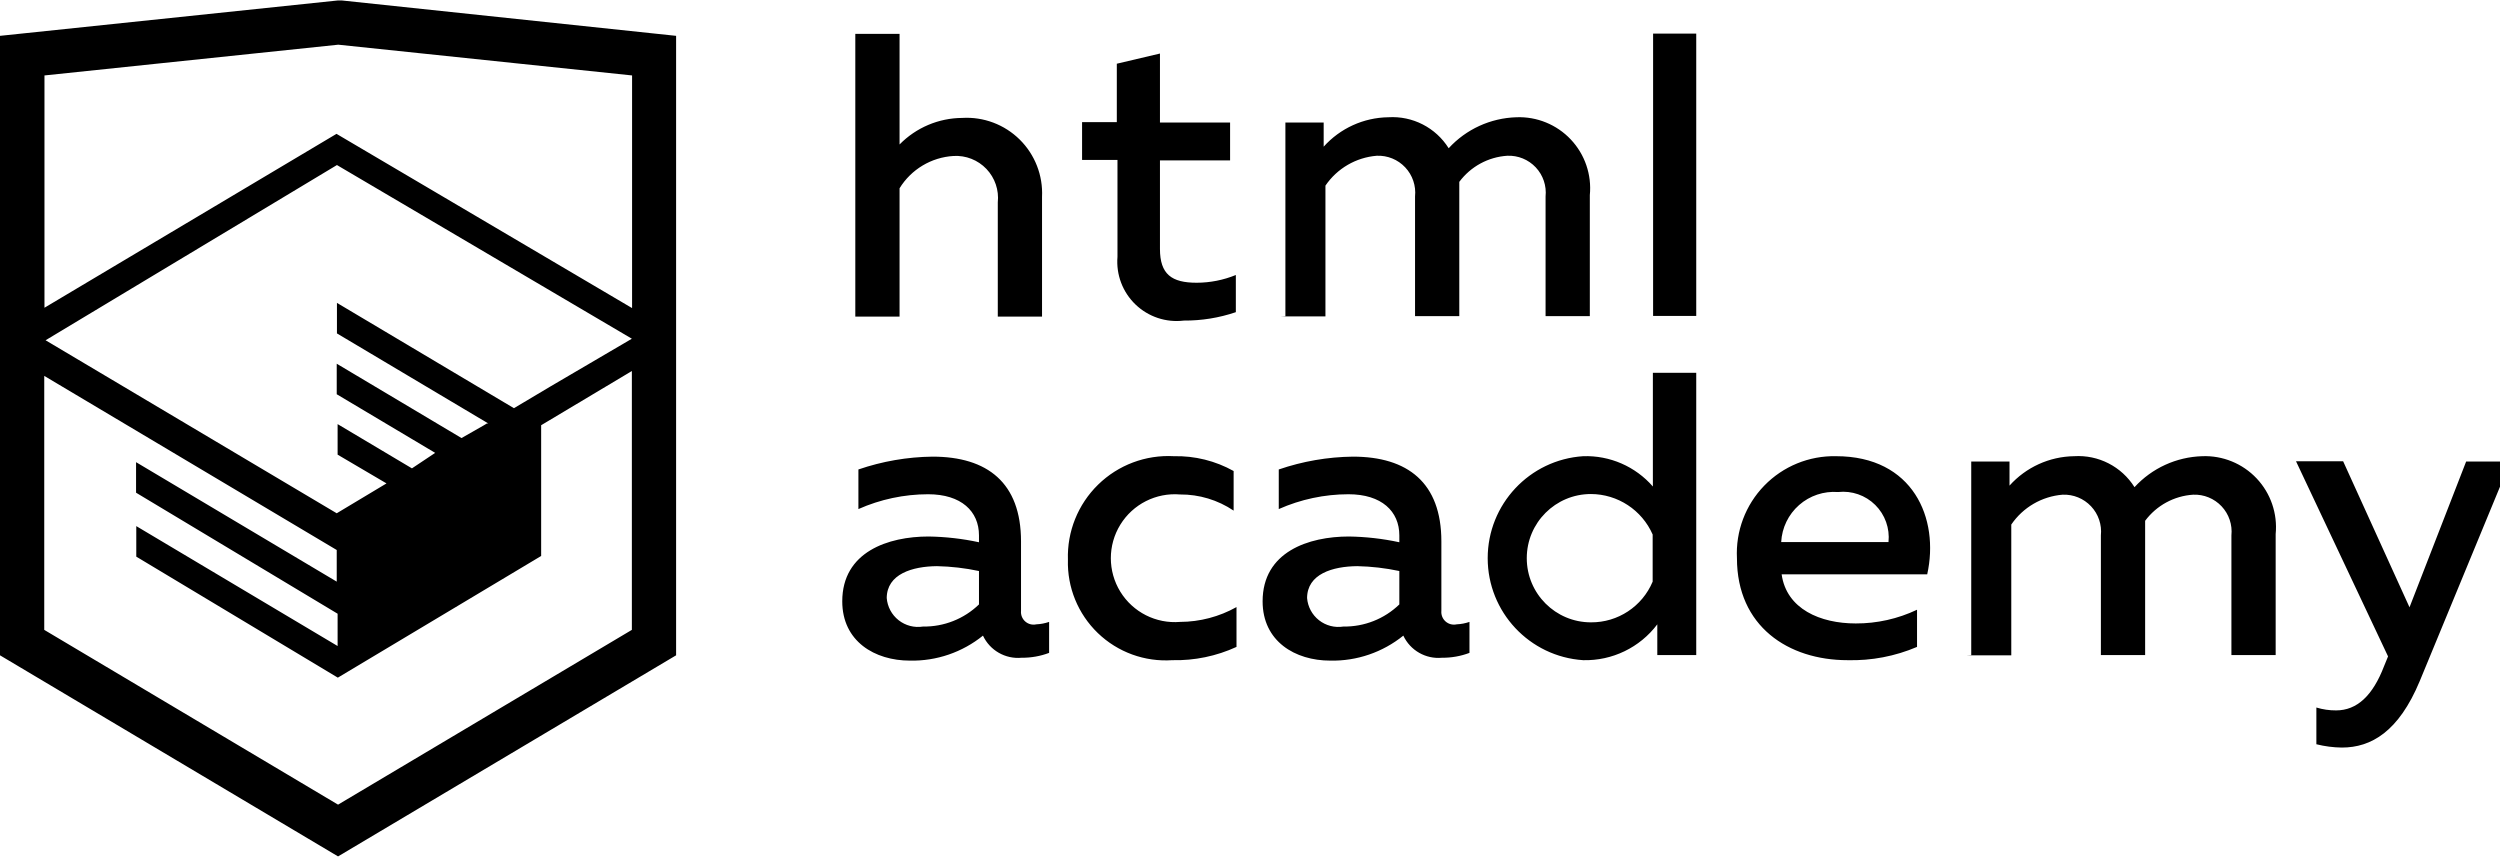
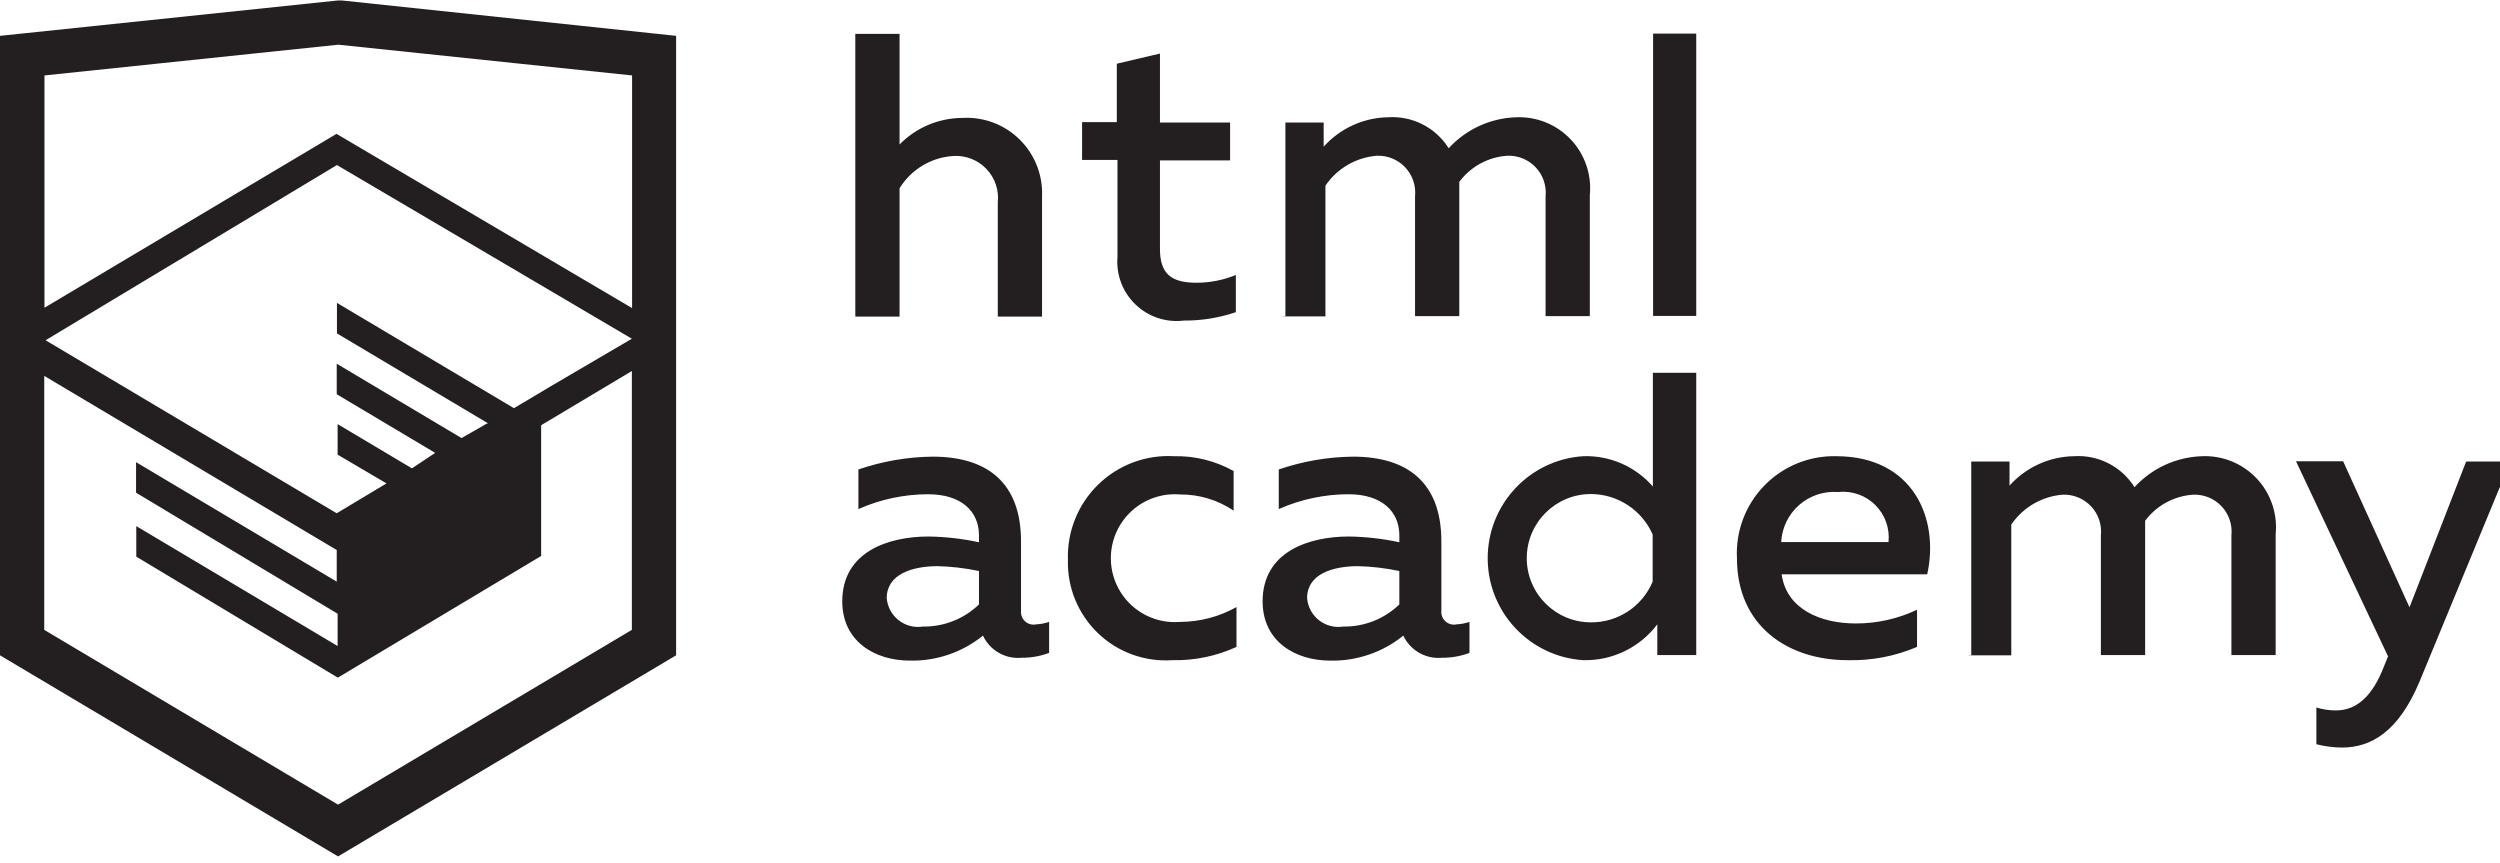
<svg xmlns="http://www.w3.org/2000/svg" data-name="Layer 1" viewBox="0 0 113 39">
-   <path fill="#000" d="M46.84 28.22a2.07 2.07 0 0 0 .58-.11v1.4a3.41 3.41 0 0 1-1.24.22 1.75 1.75 0 0 1-1.75-1 5.08 5.08 0 0 1-3.3 1.13c-1.59 0-3.06-.87-3.06-2.68 0-2.24 2.08-2.93 3.9-2.93a11.63 11.63 0 0 1 2.28.26v-.31c0-1.09-.8-1.86-2.3-1.86a7.79 7.79 0 0 0-3.15.67v-1.79a10.72 10.72 0 0 1 3.35-.58c2.48 0 4 1.18 4 3.83v3.14a.57.57 0 0 0 .69.61zm-6.76-1.19a1.42 1.42 0 0 0 1.64 1.29 3.56 3.56 0 0 0 2.53-1v-1.51a10.21 10.21 0 0 0-1.9-.22c-1.1.01-2.27.35-2.27 1.45zM53.06 20.62a5.29 5.29 0 0 1 2.7.67v1.79a4.28 4.28 0 0 0-2.42-.73 2.89 2.89 0 1 0 0 5.76 5.26 5.26 0 0 0 2.55-.67v1.8a6.58 6.58 0 0 1-2.9.6 4.42 4.42 0 0 1-4.72-4.54 4.54 4.54 0 0 1 4.79-4.68zM65.84 28.22a2.07 2.07 0 0 0 .58-.11v1.4a3.41 3.41 0 0 1-1.24.22 1.75 1.75 0 0 1-1.75-1 5.08 5.08 0 0 1-3.3 1.13c-1.59 0-3.06-.87-3.06-2.68 0-2.24 2.08-2.93 3.9-2.93a11.63 11.63 0 0 1 2.28.26v-.31c0-1.09-.8-1.86-2.3-1.86a7.79 7.79 0 0 0-3.15.67v-1.79a10.72 10.72 0 0 1 3.35-.58c2.48 0 4 1.18 4 3.83v3.14a.57.57 0 0 0 .69.61zm-6.76-1.19a1.42 1.42 0 0 0 1.64 1.29 3.56 3.56 0 0 0 2.53-1v-1.51a10.21 10.21 0 0 0-1.9-.22c-1.11.01-2.27.35-2.27 1.45zM76.67 16.85v12.76h-1.76v-1.39a4.07 4.07 0 0 1-3.35 1.62 4.62 4.62 0 0 1 0-9.22 4 4 0 0 1 3.15 1.37v-5.14h2zm-4.76 5.48a2.9 2.9 0 0 0 0 5.8 3 3 0 0 0 2.79-1.84v-2.13a3.06 3.06 0 0 0-2.79-1.83zM82.99 20.62c3.48 0 4.68 2.81 4.12 5.34h-6.58c.22 1.57 1.75 2.22 3.35 2.22a6.41 6.41 0 0 0 2.77-.62v1.68a7.5 7.5 0 0 1-3.14.6c-2.68 0-5-1.53-5-4.61a4.39 4.39 0 0 1 4.48-4.61zm.09 1.62a2.39 2.39 0 0 0-2.57 2.26h4.85a2.06 2.06 0 0 0-2.28-2.26zM89.1 29.61v-8.75h1.73v1.09a4 4 0 0 1 2.92-1.33 3 3 0 0 1 2.73 1.4 4.33 4.33 0 0 1 3.06-1.4 3.21 3.21 0 0 1 3.32 3.52v5.47h-2V24.2a1.67 1.67 0 0 0-1.73-1.84 2.94 2.94 0 0 0-2.17 1.18V29.61h-2V24.2a1.67 1.67 0 0 0-1.73-1.84 3.11 3.11 0 0 0-2.32 1.35v5.91h-2zM111.47 20.86h2l-4.1 9.93c-.95 2.28-2.19 3-3.52 3a5 5 0 0 1-1.15-.15v-1.66a3 3 0 0 0 .89.13c.95 0 1.66-.67 2.17-2l.18-.44-4.16-8.82h2.13l3 6.6zM40.66 1.53v5a4 4 0 0 1 2.83-1.2A3.41 3.41 0 0 1 47.1 8.9v5.41h-2V9.15a1.9 1.9 0 0 0-2-2.1 3.08 3.08 0 0 0-2.44 1.46v5.8h-2V1.53h2zM52.43 2.42v3.12h3.17v1.71h-3.17v4c0 1.15.53 1.53 1.66 1.53a4.71 4.71 0 0 0 1.77-.35v1.68a7.14 7.14 0 0 1-2.35.38 2.68 2.68 0 0 1-3-2.88V7.23h-1.6V5.52h1.57V2.88zM58.1 14.29V5.54h1.73v1.09a4 4 0 0 1 2.92-1.33 3 3 0 0 1 2.73 1.4 4.33 4.33 0 0 1 3.06-1.4 3.21 3.21 0 0 1 3.32 3.52v5.47h-2V8.88a1.67 1.67 0 0 0-1.73-1.84 2.94 2.94 0 0 0-2.17 1.18V14.29h-2V8.88a1.67 1.67 0 0 0-1.73-1.84 3.11 3.11 0 0 0-2.32 1.35v5.91h-2zM74.72 1.52h1.95v12.76h-1.95zM15.44.02h-.16L0 1.62v28l15.28 9.09 15.28-9.09v-28zm13.12 28.45l-13.28 7.9L2 28.47V16.99l13.22 7.87v1.43l-9.07-5.4v1.38l9.11 5.47v1.46l-9.1-5.42v1.38l9.11 5.47 9.19-5.5V19.22l4.1-2.45v11.67zm0-13.16l-3.65 2.14-1.68 1-8-4.76v1.38l6.84 4.07h-.06l-.15.09-1 .57-5.64-3.36v1.38l4.45 2.65-1.05.7-3.36-2v1.38l2.21 1.3-2.25 1.35-13.16-7.82 13.17-7.92zm0-1.39L15.21 6.05l-13.2 7.86V3.41l13.28-1.39 13.28 1.39v10.51z" />
+   <path fill="#231f20" d="M46.84 28.22a2.07 2.07 0 0 0 .58-.11v1.4a3.41 3.41 0 0 1-1.24.22 1.75 1.75 0 0 1-1.75-1 5.08 5.08 0 0 1-3.3 1.13c-1.59 0-3.06-.87-3.06-2.68 0-2.24 2.08-2.93 3.9-2.93a11.63 11.63 0 0 1 2.28.26v-.31c0-1.09-.8-1.86-2.3-1.86a7.79 7.79 0 0 0-3.15.67v-1.79a10.72 10.72 0 0 1 3.35-.58c2.48 0 4 1.18 4 3.83v3.14a.57.57 0 0 0 .69.61zm-6.76-1.19a1.42 1.42 0 0 0 1.64 1.29 3.56 3.56 0 0 0 2.53-1v-1.51a10.21 10.21 0 0 0-1.9-.22c-1.1.01-2.27.35-2.27 1.45zM53.06 20.62a5.29 5.29 0 0 1 2.7.67v1.79a4.28 4.28 0 0 0-2.42-.73 2.89 2.89 0 1 0 0 5.76 5.26 5.26 0 0 0 2.55-.67v1.8a6.58 6.58 0 0 1-2.9.6 4.42 4.42 0 0 1-4.72-4.54 4.54 4.54 0 0 1 4.79-4.68zM65.84 28.22a2.07 2.07 0 0 0 .58-.11v1.4a3.41 3.41 0 0 1-1.24.22 1.75 1.75 0 0 1-1.75-1 5.08 5.08 0 0 1-3.3 1.13c-1.59 0-3.06-.87-3.06-2.68 0-2.24 2.08-2.93 3.9-2.93a11.63 11.63 0 0 1 2.28.26v-.31c0-1.09-.8-1.86-2.3-1.86a7.79 7.79 0 0 0-3.15.67v-1.79a10.72 10.72 0 0 1 3.35-.58c2.48 0 4 1.18 4 3.83v3.14a.57.57 0 0 0 .69.61zm-6.76-1.19a1.42 1.42 0 0 0 1.64 1.29 3.56 3.56 0 0 0 2.53-1v-1.51a10.21 10.21 0 0 0-1.9-.22c-1.11.01-2.27.35-2.27 1.45zM76.67 16.85v12.76h-1.76v-1.39a4.07 4.07 0 0 1-3.35 1.62 4.62 4.62 0 0 1 0-9.22 4 4 0 0 1 3.15 1.37v-5.14h2zm-4.76 5.48a2.9 2.9 0 0 0 0 5.8 3 3 0 0 0 2.79-1.84v-2.13a3.06 3.06 0 0 0-2.79-1.83zM82.99 20.62c3.48 0 4.68 2.81 4.12 5.34h-6.58c.22 1.57 1.75 2.22 3.35 2.22a6.41 6.41 0 0 0 2.77-.62v1.68a7.5 7.5 0 0 1-3.14.6c-2.68 0-5-1.53-5-4.61a4.39 4.39 0 0 1 4.48-4.61zm.09 1.62a2.39 2.39 0 0 0-2.57 2.26h4.85a2.06 2.06 0 0 0-2.28-2.26zM89.1 29.61v-8.75h1.73v1.09a4 4 0 0 1 2.92-1.33 3 3 0 0 1 2.73 1.4 4.33 4.33 0 0 1 3.06-1.4 3.21 3.21 0 0 1 3.32 3.52v5.47h-2V24.2a1.67 1.67 0 0 0-1.73-1.84 2.94 2.94 0 0 0-2.17 1.18V29.61h-2V24.2a1.67 1.67 0 0 0-1.73-1.84 3.11 3.11 0 0 0-2.32 1.35v5.91h-2zM111.47 20.86h2l-4.1 9.93c-.95 2.28-2.19 3-3.52 3a5 5 0 0 1-1.15-.15v-1.66a3 3 0 0 0 .89.13c.95 0 1.66-.67 2.17-2l.18-.44-4.16-8.82h2.13l3 6.6zM40.66 1.53v5a4 4 0 0 1 2.83-1.2A3.41 3.41 0 0 1 47.1 8.9v5.41h-2V9.15a1.9 1.9 0 0 0-2-2.1 3.08 3.08 0 0 0-2.44 1.46v5.8h-2V1.53h2zM52.43 2.42v3.12h3.17v1.71h-3.17v4c0 1.15.53 1.53 1.66 1.53a4.71 4.71 0 0 0 1.77-.35v1.68a7.14 7.14 0 0 1-2.35.38 2.68 2.68 0 0 1-3-2.88V7.23h-1.6V5.52h1.57V2.88zM58.1 14.29V5.54h1.73v1.09a4 4 0 0 1 2.92-1.33 3 3 0 0 1 2.73 1.4 4.33 4.33 0 0 1 3.06-1.4 3.21 3.21 0 0 1 3.32 3.52v5.47h-2V8.88a1.67 1.67 0 0 0-1.73-1.84 2.94 2.94 0 0 0-2.17 1.18V14.29h-2V8.88a1.67 1.67 0 0 0-1.73-1.84 3.11 3.11 0 0 0-2.32 1.35v5.91h-2zM74.72 1.52h1.95v12.76h-1.95zM15.44.02h-.16L0 1.62v28l15.28 9.09 15.28-9.09v-28zm13.12 28.45l-13.28 7.9L2 28.47V16.99l13.22 7.87v1.43l-9.07-5.4v1.38l9.11 5.47v1.46l-9.1-5.42v1.38l9.11 5.47 9.19-5.5V19.22l4.1-2.45v11.67zm0-13.16l-3.65 2.14-1.68 1-8-4.76v1.38l6.84 4.07h-.06l-.15.09-1 .57-5.64-3.36v1.38l4.45 2.65-1.05.7-3.36-2v1.38l2.21 1.3-2.25 1.35-13.16-7.82 13.17-7.92zm0-1.39L15.21 6.05l-13.2 7.86V3.41l13.28-1.39 13.28 1.39v10.51z" />
</svg>
